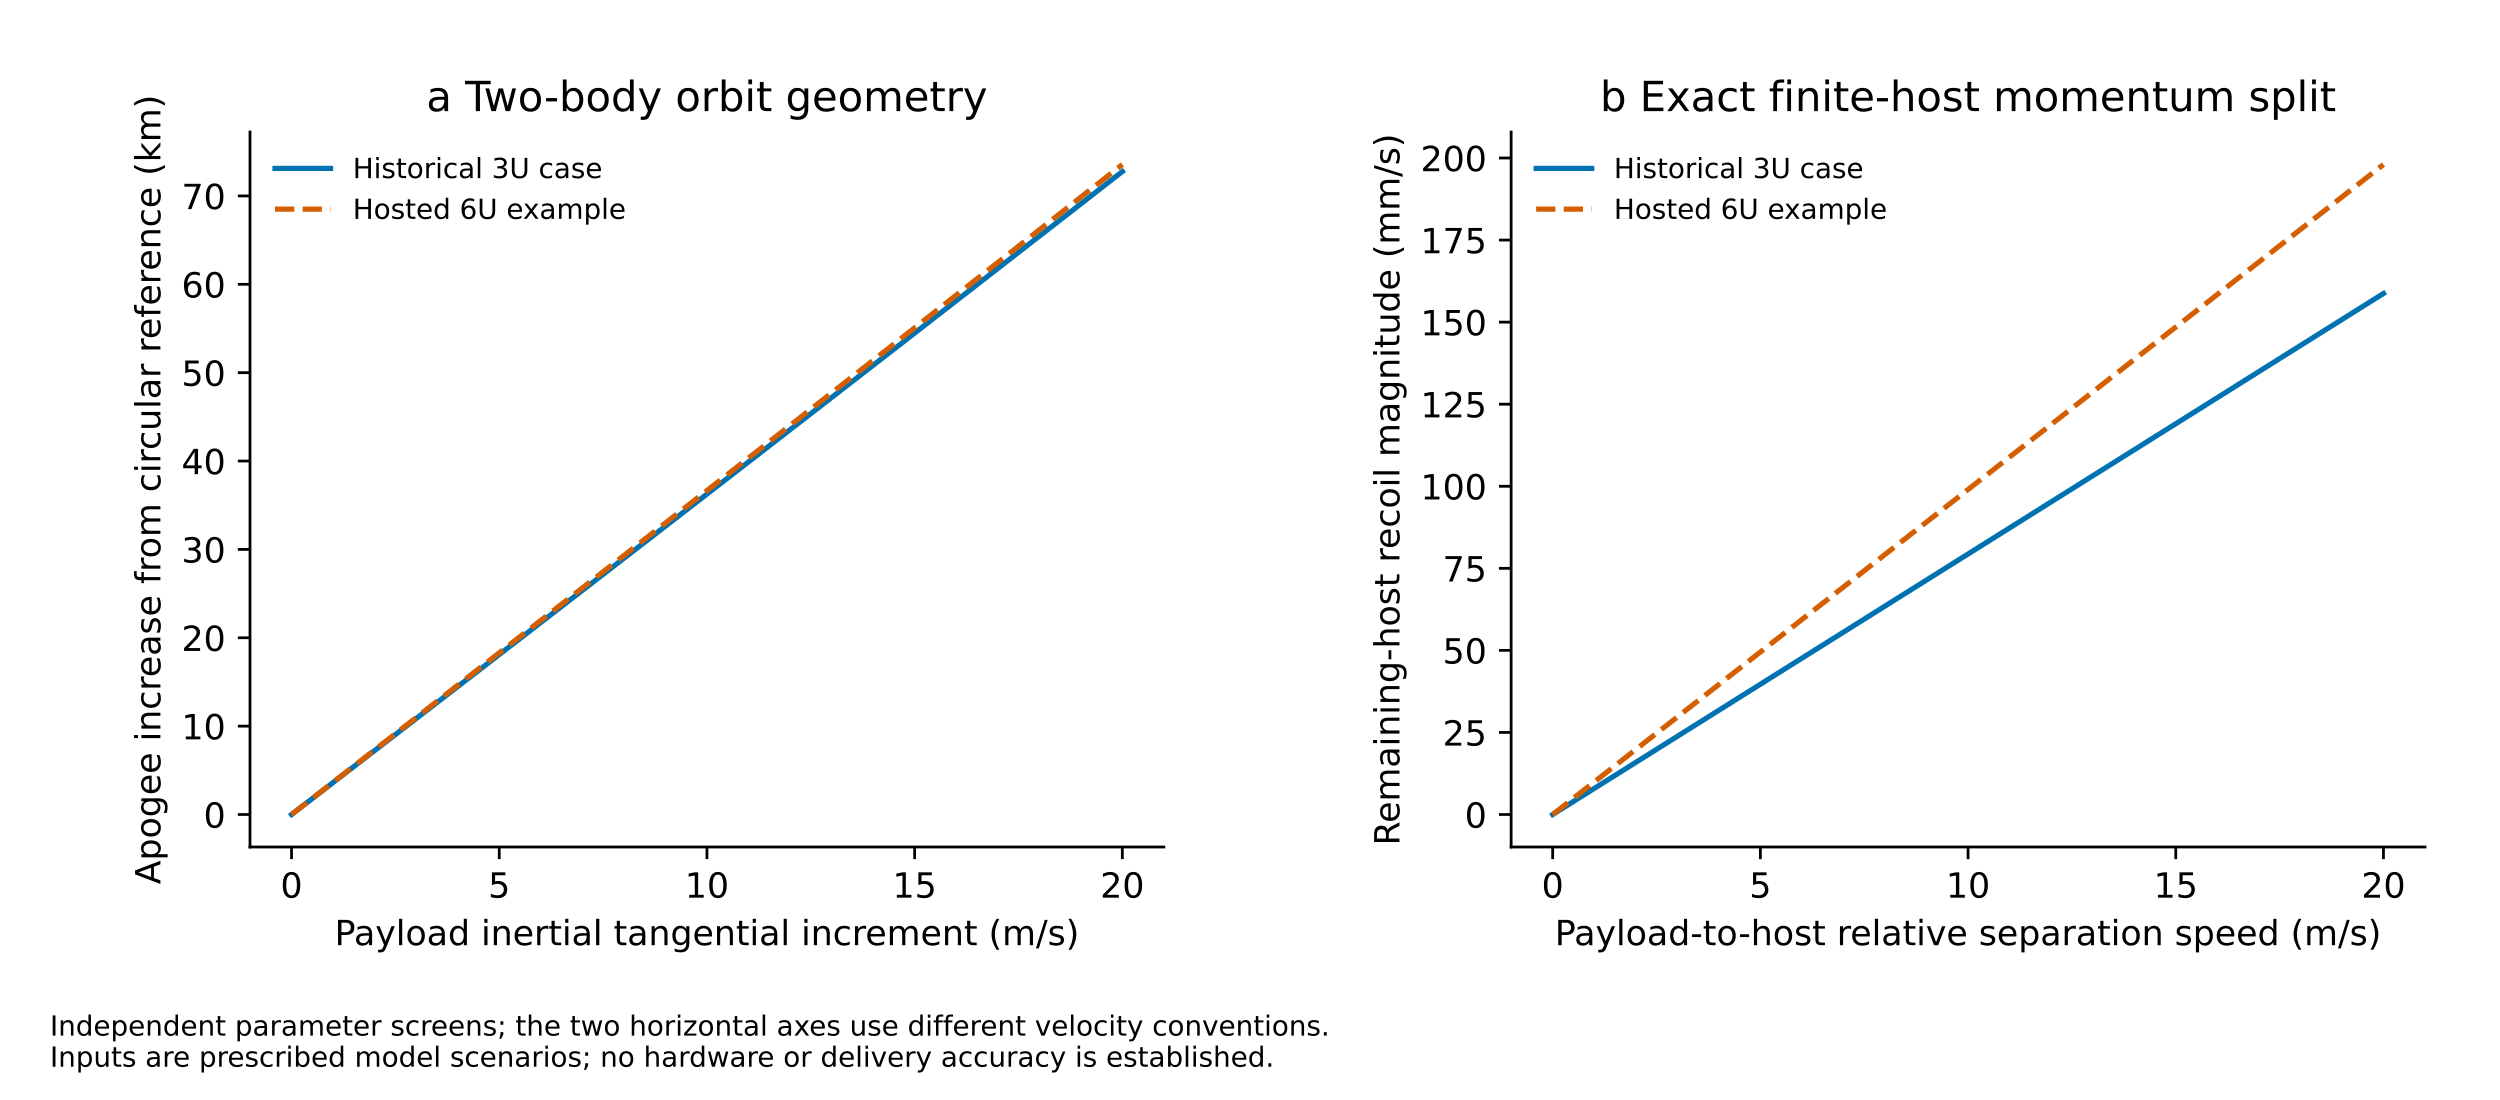
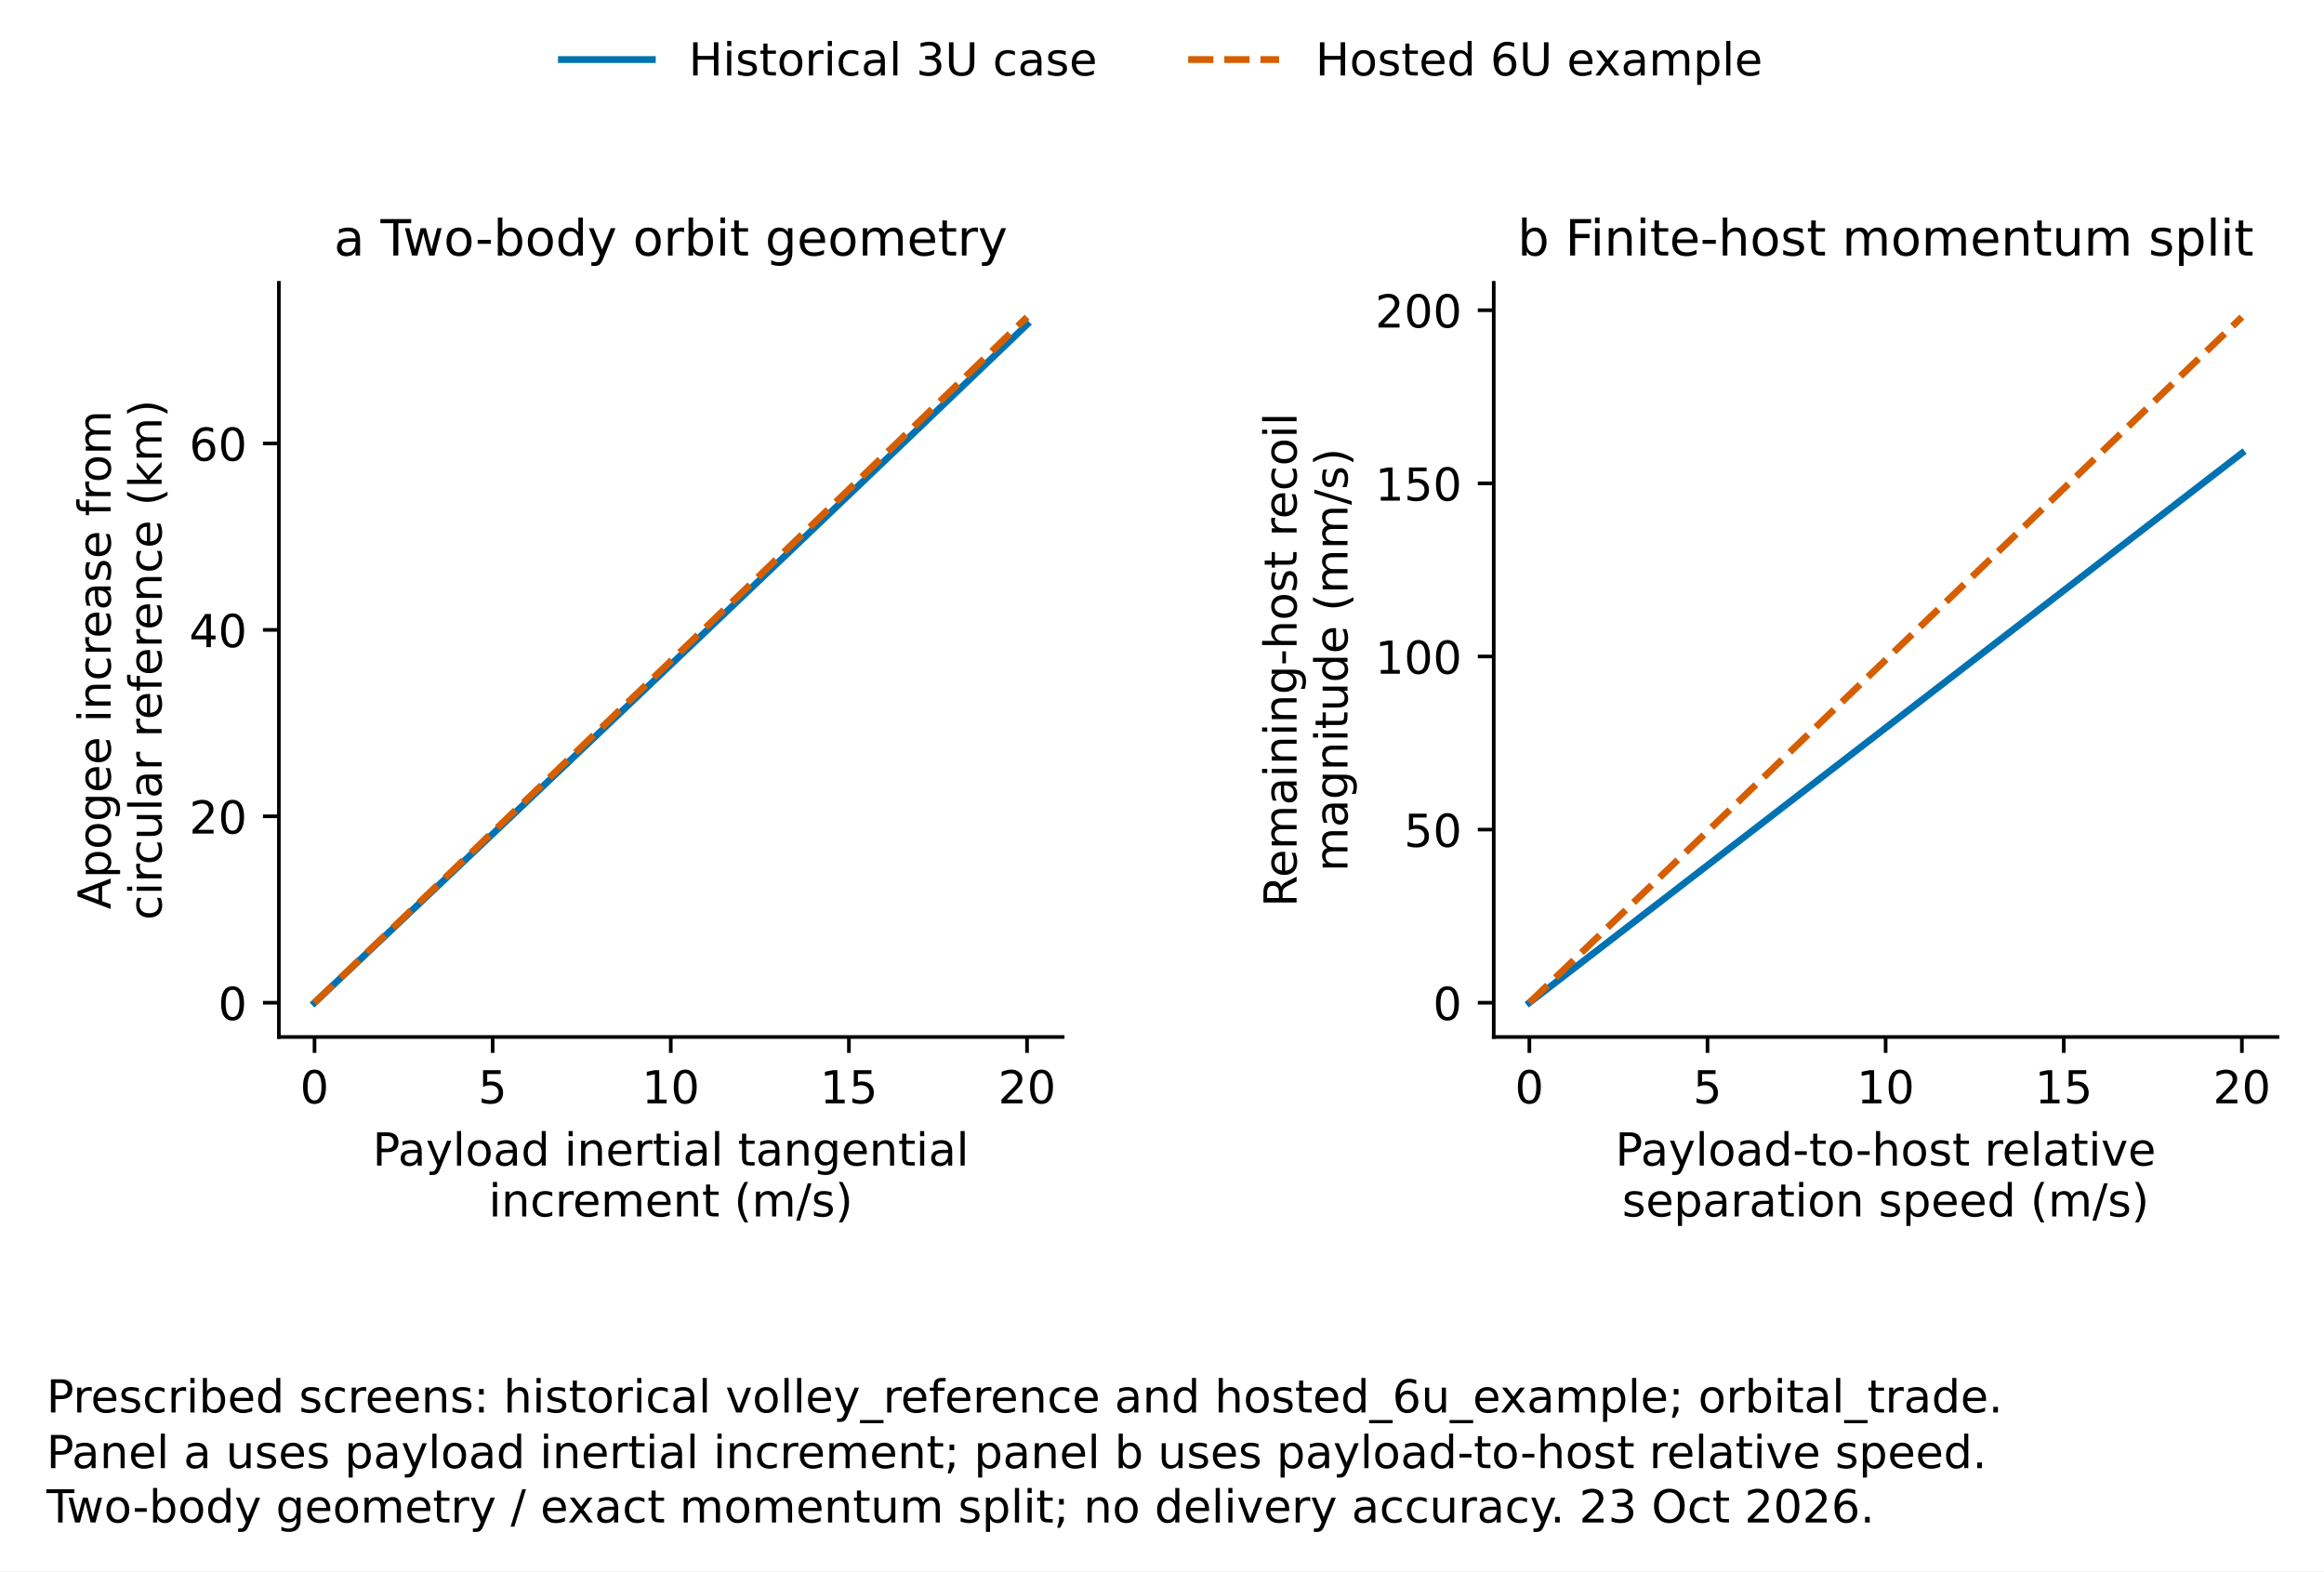
- <svg xmlns="http://www.w3.org/2000/svg" xmlns:xlink="http://www.w3.org/1999/xlink" width="720pt" height="316.8pt" viewBox="0 0 720 316.8" version="1.1">
+ <svg xmlns="http://www.w3.org/2000/svg" xmlns:xlink="http://www.w3.org/1999/xlink" width="511.2pt" height="345.6pt" viewBox="0 0 511.2 345.6" version="1.1">
  <defs>
    <style type="text/css">*{stroke-linejoin: round; stroke-linecap: butt}</style>
  </defs>
  <g id="figure_1">
    <g id="patch_1">
-       <path d="M 0 316.8 L 720 316.8 L 720 0 L 0 0 z " style="fill: #ffffff" />
+       <path d="M 0 345.6 L 511.2 345.6 L 511.2 0 L 0 0 z " style="fill: #ffffff" />
    </g>
    <g id="axes_1">
      <g id="patch_2">
-         <path d="M 72 243.936 L 335.193 243.936 L 335.193 38.016 L 72 38.016 z " style="fill: #ffffff" />
+         <path d="M 61.344 228.096 L 233.749 228.096 L 233.749 62.208 L 61.344 62.208 z " style="fill: #ffffff" />
      </g>
      <g id="matplotlib.axis_1">
        <g id="xtick_1">
          <g id="line2d_1">
            <defs>
              <path id="m3ff86016a6" d="M 0 0 L 0 3.5 " style="stroke: #000000; stroke-width: 0.8" />
            </defs>
            <g>
-               <use xlink:href="#m3ff86016a6" x="83.963" y="243.936" style="stroke: #000000; stroke-width: 0.8" />
+               <use xlink:href="#m3ff86016a6" x="69.181" y="228.096" style="stroke: #000000; stroke-width: 0.8" />
            </g>
          </g>
          <g id="text_1">
-             <text style="font-size: 10px; font-family: 'DejaVu Sans'; text-anchor: middle" x="83.963" y="258.534" transform="rotate(-0 83.96333 258.5344)">0</text>
+             <text style="font-size: 10px; font-family: 'DejaVu Sans'; text-anchor: middle" x="69.181" y="242.694" transform="rotate(-0 69.18058 242.6944)">0</text>
          </g>
        </g>
        <g id="xtick_2">
          <g id="line2d_2">
            <g>
-               <use xlink:href="#m3ff86016a6" x="143.78" y="243.936" style="stroke: #000000; stroke-width: 0.8" />
+               <use xlink:href="#m3ff86016a6" x="108.363" y="228.096" style="stroke: #000000; stroke-width: 0.8" />
            </g>
          </g>
          <g id="text_2">
-             <text style="font-size: 10px; font-family: 'DejaVu Sans'; text-anchor: middle" x="143.78" y="258.534" transform="rotate(-0 143.78 258.5344)">5</text>
+             <text style="font-size: 10px; font-family: 'DejaVu Sans'; text-anchor: middle" x="108.363" y="242.694" transform="rotate(-0 108.3635 242.6944)">5</text>
          </g>
        </g>
        <g id="xtick_3">
          <g id="line2d_3">
            <g>
-               <use xlink:href="#m3ff86016a6" x="203.597" y="243.936" style="stroke: #000000; stroke-width: 0.8" />
+               <use xlink:href="#m3ff86016a6" x="147.546" y="228.096" style="stroke: #000000; stroke-width: 0.8" />
            </g>
          </g>
          <g id="text_3">
-             <text style="font-size: 10px; font-family: 'DejaVu Sans'; text-anchor: middle" x="203.597" y="258.534" transform="rotate(-0 203.5966 258.5344)">10</text>
+             <text style="font-size: 10px; font-family: 'DejaVu Sans'; text-anchor: middle" x="147.546" y="242.694" transform="rotate(-0 147.5464 242.6944)">10</text>
          </g>
        </g>
        <g id="xtick_4">
          <g id="line2d_4">
            <g>
-               <use xlink:href="#m3ff86016a6" x="263.413" y="243.936" style="stroke: #000000; stroke-width: 0.8" />
+               <use xlink:href="#m3ff86016a6" x="186.729" y="228.096" style="stroke: #000000; stroke-width: 0.8" />
            </g>
          </g>
          <g id="text_4">
-             <text style="font-size: 10px; font-family: 'DejaVu Sans'; text-anchor: middle" x="263.413" y="258.534" transform="rotate(-0 263.4133 258.5344)">15</text>
+             <text style="font-size: 10px; font-family: 'DejaVu Sans'; text-anchor: middle" x="186.729" y="242.694" transform="rotate(-0 186.7292 242.6944)">15</text>
          </g>
        </g>
        <g id="xtick_5">
          <g id="line2d_5">
            <g>
-               <use xlink:href="#m3ff86016a6" x="323.23" y="243.936" style="stroke: #000000; stroke-width: 0.8" />
+               <use xlink:href="#m3ff86016a6" x="225.912" y="228.096" style="stroke: #000000; stroke-width: 0.8" />
            </g>
          </g>
          <g id="text_5">
-             <text style="font-size: 10px; font-family: 'DejaVu Sans'; text-anchor: middle" x="323.23" y="258.534" transform="rotate(-0 323.2299 258.5344)">20</text>
+             <text style="font-size: 10px; font-family: 'DejaVu Sans'; text-anchor: middle" x="225.912" y="242.694" transform="rotate(-0 225.9121 242.6944)">20</text>
          </g>
        </g>
        <g id="text_6">
-           <text style="font-size: 10px; font-family: 'DejaVu Sans'; text-anchor: middle" x="203.597" y="272.213" transform="rotate(-0 203.5966 272.2126)">Payload inertial tangential increment (m/s)</text>
+           <text style="font-size: 10px; font-family: 'DejaVu Sans'" transform="translate(81.9612 256.3726)">Payload inertial tangential</text>
+           <text style="font-size: 10px; font-family: 'DejaVu Sans'" transform="translate(107.494 267.5704)">increment (m/s)</text>
        </g>
      </g>
      <g id="matplotlib.axis_2">
        <g id="ytick_1">
          <g id="line2d_6">
            <defs>
              <path id="mac8dbd2779" d="M 0 0 L -3.5 0 " style="stroke: #000000; stroke-width: 0.8" />
            </defs>
            <g>
-               <use xlink:href="#mac8dbd2779" x="72" y="234.576" style="stroke: #000000; stroke-width: 0.8" />
+               <use xlink:href="#mac8dbd2779" x="61.344" y="220.556" style="stroke: #000000; stroke-width: 0.8" />
            </g>
          </g>
          <g id="text_7">
-             <text style="font-size: 10px; font-family: 'DejaVu Sans'; text-anchor: end" x="65" y="238.375" transform="rotate(-0 65 238.3752)">0</text>
+             <text style="font-size: 10px; font-family: 'DejaVu Sans'; text-anchor: end" x="54.344" y="224.355" transform="rotate(-0 54.344 224.3549)">0</text>
          </g>
        </g>
        <g id="ytick_2">
          <g id="line2d_7">
            <g>
-               <use xlink:href="#mac8dbd2779" x="72" y="209.126" style="stroke: #000000; stroke-width: 0.8" />
+               <use xlink:href="#mac8dbd2779" x="61.344" y="179.551" style="stroke: #000000; stroke-width: 0.8" />
            </g>
          </g>
          <g id="text_8">
-             <text style="font-size: 10px; font-family: 'DejaVu Sans'; text-anchor: end" x="65" y="212.925" transform="rotate(-0 65 212.9252)">10</text>
+             <text style="font-size: 10px; font-family: 'DejaVu Sans'; text-anchor: end" x="54.344" y="183.35" transform="rotate(-0 54.344 183.35)">20</text>
          </g>
        </g>
        <g id="ytick_3">
          <g id="line2d_8">
            <g>
-               <use xlink:href="#mac8dbd2779" x="72" y="183.676" style="stroke: #000000; stroke-width: 0.8" />
+               <use xlink:href="#mac8dbd2779" x="61.344" y="138.546" style="stroke: #000000; stroke-width: 0.8" />
            </g>
          </g>
          <g id="text_9">
-             <text style="font-size: 10px; font-family: 'DejaVu Sans'; text-anchor: end" x="65" y="187.475" transform="rotate(-0 65 187.4751)">20</text>
+             <text style="font-size: 10px; font-family: 'DejaVu Sans'; text-anchor: end" x="54.344" y="142.345" transform="rotate(-0 54.344 142.3452)">40</text>
          </g>
        </g>
        <g id="ytick_4">
          <g id="line2d_9">
            <g>
-               <use xlink:href="#mac8dbd2779" x="72" y="158.226" style="stroke: #000000; stroke-width: 0.8" />
+               <use xlink:href="#mac8dbd2779" x="61.344" y="97.541" style="stroke: #000000; stroke-width: 0.8" />
            </g>
          </g>
          <g id="text_10">
-             <text style="font-size: 10px; font-family: 'DejaVu Sans'; text-anchor: end" x="65" y="162.025" transform="rotate(-0 65 162.0251)">30</text>
-           </g>
-         </g>
-         <g id="ytick_5">
-           <g id="line2d_10">
-             <g>
-               <use xlink:href="#mac8dbd2779" x="72" y="132.776" style="stroke: #000000; stroke-width: 0.8" />
-             </g>
-           </g>
-           <g id="text_11">
-             <text style="font-size: 10px; font-family: 'DejaVu Sans'; text-anchor: end" x="65" y="136.575" transform="rotate(-0 65 136.575)">40</text>
-           </g>
-         </g>
-         <g id="ytick_6">
-           <g id="line2d_11">
-             <g>
-               <use xlink:href="#mac8dbd2779" x="72" y="107.326" style="stroke: #000000; stroke-width: 0.8" />
-             </g>
-           </g>
-           <g id="text_12">
-             <text style="font-size: 10px; font-family: 'DejaVu Sans'; text-anchor: end" x="65" y="111.125" transform="rotate(-0 65 111.125)">50</text>
-           </g>
-         </g>
-         <g id="ytick_7">
-           <g id="line2d_12">
-             <g>
-               <use xlink:href="#mac8dbd2779" x="72" y="81.876" style="stroke: #000000; stroke-width: 0.8" />
-             </g>
-           </g>
-           <g id="text_13">
-             <text style="font-size: 10px; font-family: 'DejaVu Sans'; text-anchor: end" x="65" y="85.675" transform="rotate(-0 65 85.67497)">60</text>
-           </g>
-         </g>
-         <g id="ytick_8">
-           <g id="line2d_13">
-             <g>
-               <use xlink:href="#mac8dbd2779" x="72" y="56.426" style="stroke: #000000; stroke-width: 0.8" />
-             </g>
-           </g>
-           <g id="text_14">
-             <text style="font-size: 10px; font-family: 'DejaVu Sans'; text-anchor: end" x="65" y="60.225" transform="rotate(-0 65 60.22492)">70</text>
-           </g>
-         </g>
-         <g id="text_15">
-           <text style="font-size: 10px; font-family: 'DejaVu Sans'; text-anchor: middle" x="46.195" y="140.976" transform="rotate(-90 46.19531 140.976)">Apogee increase from circular reference (km)</text>
-         </g>
-       </g>
-       <g id="line2d_14">
-         <path d="M 83.963 234.576 L 86.954 232.276 L 89.945 229.976 L 92.936 227.676 L 95.927 225.375 L 98.917 223.074 L 101.908 220.772 L 104.899 218.471 L 107.89 216.168 L 110.881 213.866 L 113.872 211.563 L 116.862 209.259 L 119.853 206.955 L 122.844 204.651 L 125.835 202.347 L 128.826 200.042 L 131.817 197.736 L 134.807 195.431 L 137.798 193.124 L 140.789 190.818 L 143.78 188.511 L 146.771 186.204 L 149.762 183.896 L 152.752 181.588 L 155.743 179.28 L 158.734 176.971 L 161.725 174.662 L 164.716 172.353 L 167.707 170.043 L 170.697 167.733 L 173.688 165.422 L 176.679 163.111 L 179.67 160.799 L 182.661 158.488 L 185.652 156.176 L 188.642 153.863 L 191.633 151.55 L 194.624 149.237 L 197.615 146.923 L 200.606 144.609 L 203.597 142.295 L 206.587 139.98 L 209.578 137.665 L 212.569 135.349 L 215.56 133.033 L 218.551 130.717 L 221.542 128.4 L 224.532 126.083 L 227.523 123.765 L 230.514 121.447 L 233.505 119.129 L 236.496 116.811 L 239.487 114.492 L 242.477 112.172 L 245.468 109.852 L 248.459 107.532 L 251.45 105.212 L 254.441 102.891 L 257.432 100.569 L 260.422 98.248 L 263.413 95.926 L 266.404 93.603 L 269.395 91.28 L 272.386 88.957 L 275.377 86.633 L 278.367 84.309 L 281.358 81.985 L 284.349 79.66 L 287.34 77.335 L 290.331 75.01 L 293.322 72.684 L 296.312 70.357 L 299.303 68.031 L 302.294 65.704 L 305.285 63.376 L 308.276 61.048 L 311.267 58.72 L 314.257 56.391 L 317.248 54.062 L 320.239 51.733 L 323.23 49.403 " clip-path="url(#pfc09ed5c54)" style="fill: none; stroke: #0072b2; stroke-width: 1.5; stroke-linecap: square" />
-       </g>
-       <g id="line2d_15">
-         <path d="M 83.963 234.576 L 86.954 232.251 L 89.945 229.926 L 92.936 227.601 L 95.927 225.275 L 98.917 222.948 L 101.908 220.622 L 104.899 218.295 L 107.89 215.967 L 110.881 213.639 L 113.872 211.311 L 116.862 208.982 L 119.853 206.653 L 122.844 204.324 L 125.835 201.994 L 128.826 199.664 L 131.817 197.334 L 134.807 195.003 L 137.798 192.671 L 140.789 190.34 L 143.78 188.008 L 146.771 185.675 L 149.762 183.342 L 152.752 181.009 L 155.743 178.676 L 158.734 176.342 L 161.725 174.007 L 164.716 171.672 L 167.707 169.337 L 170.697 167.002 L 173.688 164.666 L 176.679 162.33 L 179.67 159.993 L 182.661 157.656 L 185.652 155.318 L 188.642 152.98 L 191.633 150.642 L 194.624 148.304 L 197.615 145.965 L 200.606 143.625 L 203.597 141.285 L 206.587 138.945 L 209.578 136.605 L 212.569 134.264 L 215.56 131.922 L 218.551 129.581 L 221.542 127.239 L 224.532 124.896 L 227.523 122.553 L 230.514 120.21 L 233.505 117.866 L 236.496 115.522 L 239.487 113.178 L 242.477 110.833 L 245.468 108.488 L 248.459 106.142 L 251.45 103.796 L 254.441 101.45 L 257.432 99.103 L 260.422 96.756 L 263.413 94.408 L 266.404 92.06 L 269.395 89.712 L 272.386 87.363 L 275.377 85.014 L 278.367 82.665 L 281.358 80.315 L 284.349 77.965 L 287.34 75.614 L 290.331 73.263 L 293.322 70.912 L 296.312 68.56 L 299.303 66.208 L 302.294 63.855 L 305.285 61.502 L 308.276 59.149 L 311.267 56.795 L 314.257 54.441 L 317.248 52.086 L 320.239 49.731 L 323.23 47.376 " clip-path="url(#pfc09ed5c54)" style="fill: none; stroke-dasharray: 5.55,2.4; stroke-dashoffset: 0; stroke: #d55e00; stroke-width: 1.5" />
+             <text style="font-size: 10px; font-family: 'DejaVu Sans'; text-anchor: end" x="54.344" y="101.34" transform="rotate(-0 54.344 101.3404)">60</text>
+           </g>
+         </g>
+         <g id="text_11">
+           <text style="font-size: 10px; font-family: 'DejaVu Sans'" transform="translate(24.3415 200.0161) rotate(-90)">Apogee increase from</text>
+           <text style="font-size: 10px; font-family: 'DejaVu Sans'" transform="translate(35.53931 202.3754) rotate(-90)">circular reference (km)</text>
+         </g>
+       </g>
+       <g id="line2d_10">
+         <path d="M 69.181 220.556 L 71.14 218.703 L 73.099 216.85 L 75.058 214.997 L 77.017 213.143 L 78.976 211.29 L 80.935 209.436 L 82.895 207.581 L 84.854 205.726 L 86.813 203.871 L 88.772 202.016 L 90.731 200.16 L 92.69 198.305 L 94.649 196.448 L 96.609 194.592 L 98.568 192.735 L 100.527 190.878 L 102.486 189.02 L 104.445 187.163 L 106.404 185.304 L 108.363 183.446 L 110.323 181.587 L 112.282 179.728 L 114.241 177.869 L 116.2 176.009 L 118.159 174.15 L 120.118 172.289 L 122.077 170.429 L 124.037 168.568 L 125.996 166.707 L 127.955 164.845 L 129.914 162.984 L 131.873 161.122 L 133.832 159.259 L 135.791 157.397 L 137.751 155.534 L 139.71 153.67 L 141.669 151.807 L 143.628 149.943 L 145.587 148.079 L 147.546 146.214 L 149.505 144.349 L 151.465 142.484 L 153.424 140.619 L 155.383 138.753 L 157.342 136.887 L 159.301 135.021 L 161.26 133.154 L 163.22 131.287 L 165.179 129.42 L 167.138 127.552 L 169.097 125.684 L 171.056 123.816 L 173.015 121.948 L 174.974 120.079 L 176.934 118.21 L 178.893 116.34 L 180.852 114.471 L 182.811 112.601 L 184.77 110.73 L 186.729 108.86 L 188.688 106.989 L 190.648 105.117 L 192.607 103.246 L 194.566 101.374 L 196.525 99.502 L 198.484 97.629 L 200.443 95.756 L 202.402 93.883 L 204.362 92.01 L 206.321 90.136 L 208.28 88.262 L 210.239 86.388 L 212.198 84.513 L 214.157 82.638 L 216.116 80.763 L 218.076 78.887 L 220.035 77.011 L 221.994 75.135 L 223.953 73.258 L 225.912 71.382 " clip-path="url(#p0e93357c96)" style="fill: none; stroke: #0072b2; stroke-width: 1.5; stroke-linecap: square" />
+       </g>
+       <g id="line2d_11">
+         <path d="M 69.181 220.556 L 71.14 218.683 L 73.099 216.81 L 75.058 214.936 L 77.017 213.062 L 78.976 211.188 L 80.935 209.314 L 82.895 207.439 L 84.854 205.564 L 86.813 203.689 L 88.772 201.814 L 90.731 199.938 L 92.69 198.061 L 94.649 196.185 L 96.609 194.308 L 98.568 192.431 L 100.527 190.553 L 102.486 188.676 L 104.445 186.798 L 106.404 184.919 L 108.363 183.04 L 110.323 181.161 L 112.282 179.282 L 114.241 177.402 L 116.2 175.523 L 118.159 173.642 L 120.118 171.762 L 122.077 169.881 L 124.037 168 L 125.996 166.118 L 127.955 164.236 L 129.914 162.354 L 131.873 160.472 L 133.832 158.589 L 135.791 156.706 L 137.751 154.823 L 139.71 152.939 L 141.669 151.055 L 143.628 149.171 L 145.587 147.286 L 147.546 145.401 L 149.505 143.516 L 151.465 141.63 L 153.424 139.745 L 155.383 137.858 L 157.342 135.972 L 159.301 134.085 L 161.26 132.198 L 163.22 130.311 L 165.179 128.423 L 167.138 126.535 L 169.097 124.647 L 171.056 122.758 L 173.015 120.869 L 174.974 118.98 L 176.934 117.09 L 178.893 115.2 L 180.852 113.31 L 182.811 111.419 L 184.77 109.529 L 186.729 107.637 L 188.688 105.746 L 190.648 103.854 L 192.607 101.962 L 194.566 100.07 L 196.525 98.177 L 198.484 96.284 L 200.443 94.391 L 202.402 92.497 L 204.362 90.603 L 206.321 88.709 L 208.28 86.814 L 210.239 84.919 L 212.198 83.024 L 214.157 81.128 L 216.116 79.232 L 218.076 77.336 L 220.035 75.44 L 221.994 73.543 L 223.953 71.646 L 225.912 69.748 " clip-path="url(#p0e93357c96)" style="fill: none; stroke-dasharray: 5.55,2.4; stroke-dashoffset: 0; stroke: #d55e00; stroke-width: 1.5" />
      </g>
      <g id="patch_3">
-         <path d="M 72 243.936 L 72 38.016 " style="fill: none; stroke: #000000; stroke-width: 0.8; stroke-linejoin: miter; stroke-linecap: square" />
+         <path d="M 61.344 228.096 L 61.344 62.208 " style="fill: none; stroke: #000000; stroke-width: 0.8; stroke-linejoin: miter; stroke-linecap: square" />
      </g>
      <g id="patch_4">
-         <path d="M 72 243.936 L 335.193 243.936 " style="fill: none; stroke: #000000; stroke-width: 0.8; stroke-linejoin: miter; stroke-linecap: square" />
-       </g>
-       <g id="text_16">
-         <text style="font-size: 12px; font-family: 'DejaVu Sans'; text-anchor: middle" x="203.597" y="32.016" transform="rotate(-0 203.5966 32.016)">a  Two-body orbit geometry</text>
-       </g>
-       <g id="legend_1">
-         <g id="line2d_16">
-           <path d="M 79.2 48.495 L 87.2 48.495 L 95.2 48.495 " style="fill: none; stroke: #0072b2; stroke-width: 1.5; stroke-linecap: square" />
-         </g>
-         <g id="text_17">
-           <text style="font-size: 8px; font-family: 'DejaVu Sans'; text-anchor: start" x="101.6" y="51.295" transform="rotate(-0 101.6 51.29475)">Historical 3U case</text>
-         </g>
-         <g id="line2d_17">
-           <path d="M 79.2 60.237 L 87.2 60.237 L 95.2 60.237 " style="fill: none; stroke-dasharray: 5.55,2.4; stroke-dashoffset: 0; stroke: #d55e00; stroke-width: 1.5" />
-         </g>
-         <g id="text_18">
-           <text style="font-size: 8px; font-family: 'DejaVu Sans'; text-anchor: start" x="101.6" y="63.037" transform="rotate(-0 101.6 63.03725)">Hosted 6U example</text>
-         </g>
+         <path d="M 61.344 228.096 L 233.749 228.096 " style="fill: none; stroke: #000000; stroke-width: 0.8; stroke-linejoin: miter; stroke-linecap: square" />
+       </g>
+       <g id="text_12">
+         <text style="font-size: 11px; font-family: 'DejaVu Sans'; text-anchor: middle" x="147.546" y="56.208" transform="rotate(-0 147.5464 56.208)">a  Two-body orbit geometry</text>
      </g>
    </g>
    <g id="axes_2">
      <g id="patch_5">
-         <path d="M 435.207 243.936 L 698.4 243.936 L 698.4 38.016 L 435.207 38.016 z " style="fill: #ffffff" />
+         <path d="M 328.571 228.096 L 500.976 228.096 L 500.976 62.208 L 328.571 62.208 z " style="fill: #ffffff" />
      </g>
      <g id="matplotlib.axis_3">
        <g id="xtick_6">
+           <g id="line2d_12">
+             <g>
+               <use xlink:href="#m3ff86016a6" x="336.408" y="228.096" style="stroke: #000000; stroke-width: 0.8" />
+             </g>
+           </g>
+           <g id="text_13">
+             <text style="font-size: 10px; font-family: 'DejaVu Sans'; text-anchor: middle" x="336.408" y="242.694" transform="rotate(-0 336.4079 242.6944)">0</text>
+           </g>
+         </g>
+         <g id="xtick_7">
+           <g id="line2d_13">
+             <g>
+               <use xlink:href="#m3ff86016a6" x="375.591" y="228.096" style="stroke: #000000; stroke-width: 0.8" />
+             </g>
+           </g>
+           <g id="text_14">
+             <text style="font-size: 10px; font-family: 'DejaVu Sans'; text-anchor: middle" x="375.591" y="242.694" transform="rotate(-0 375.5908 242.6944)">5</text>
+           </g>
+         </g>
+         <g id="xtick_8">
+           <g id="line2d_14">
+             <g>
+               <use xlink:href="#m3ff86016a6" x="414.774" y="228.096" style="stroke: #000000; stroke-width: 0.8" />
+             </g>
+           </g>
+           <g id="text_15">
+             <text style="font-size: 10px; font-family: 'DejaVu Sans'; text-anchor: middle" x="414.774" y="242.694" transform="rotate(-0 414.7736 242.6944)">10</text>
+           </g>
+         </g>
+         <g id="xtick_9">
+           <g id="line2d_15">
+             <g>
+               <use xlink:href="#m3ff86016a6" x="453.957" y="228.096" style="stroke: #000000; stroke-width: 0.8" />
+             </g>
+           </g>
+           <g id="text_16">
+             <text style="font-size: 10px; font-family: 'DejaVu Sans'; text-anchor: middle" x="453.957" y="242.694" transform="rotate(-0 453.9565 242.6944)">15</text>
+           </g>
+         </g>
+         <g id="xtick_10">
+           <g id="line2d_16">
+             <g>
+               <use xlink:href="#m3ff86016a6" x="493.139" y="228.096" style="stroke: #000000; stroke-width: 0.8" />
+             </g>
+           </g>
+           <g id="text_17">
+             <text style="font-size: 10px; font-family: 'DejaVu Sans'; text-anchor: middle" x="493.139" y="242.694" transform="rotate(-0 493.1394 242.6944)">20</text>
+           </g>
+         </g>
+         <g id="text_18">
+           <text style="font-size: 10px; font-family: 'DejaVu Sans'" transform="translate(355.3127 256.3726)">Payload-to-host relative</text>
+           <text style="font-size: 10px; font-family: 'DejaVu Sans'" transform="translate(356.8119 267.5704)">separation speed (m/s)</text>
+         </g>
+       </g>
+       <g id="matplotlib.axis_4">
+         <g id="ytick_5">
+           <g id="line2d_17">
+             <g>
+               <use xlink:href="#mac8dbd2779" x="328.571" y="220.556" style="stroke: #000000; stroke-width: 0.8" />
+             </g>
+           </g>
+           <g id="text_19">
+             <text style="font-size: 10px; font-family: 'DejaVu Sans'; text-anchor: end" x="321.571" y="224.355" transform="rotate(-0 321.5713 224.3549)">0</text>
+           </g>
+         </g>
+         <g id="ytick_6">
          <g id="line2d_18">
            <g>
-               <use xlink:href="#m3ff86016a6" x="447.17" y="243.936" style="stroke: #000000; stroke-width: 0.8" />
-             </g>
-           </g>
-           <g id="text_19">
-             <text style="font-size: 10px; font-family: 'DejaVu Sans'; text-anchor: middle" x="447.17" y="258.534" transform="rotate(-0 447.1701 258.5344)">0</text>
-           </g>
-         </g>
-         <g id="xtick_7">
+               <use xlink:href="#mac8dbd2779" x="328.571" y="182.477" style="stroke: #000000; stroke-width: 0.8" />
+             </g>
+           </g>
+           <g id="text_20">
+             <text style="font-size: 10px; font-family: 'DejaVu Sans'; text-anchor: end" x="321.571" y="186.276" transform="rotate(-0 321.5713 186.276)">50</text>
+           </g>
+         </g>
+         <g id="ytick_7">
          <g id="line2d_19">
            <g>
-               <use xlink:href="#m3ff86016a6" x="506.987" y="243.936" style="stroke: #000000; stroke-width: 0.8" />
-             </g>
-           </g>
-           <g id="text_20">
-             <text style="font-size: 10px; font-family: 'DejaVu Sans'; text-anchor: middle" x="506.987" y="258.534" transform="rotate(-0 506.9867 258.5344)">5</text>
-           </g>
-         </g>
-         <g id="xtick_8">
+               <use xlink:href="#mac8dbd2779" x="328.571" y="144.398" style="stroke: #000000; stroke-width: 0.8" />
+             </g>
+           </g>
+           <g id="text_21">
+             <text style="font-size: 10px; font-family: 'DejaVu Sans'; text-anchor: end" x="321.571" y="148.197" transform="rotate(-0 321.5713 148.1972)">100</text>
+           </g>
+         </g>
+         <g id="ytick_8">
          <g id="line2d_20">
            <g>
-               <use xlink:href="#m3ff86016a6" x="566.803" y="243.936" style="stroke: #000000; stroke-width: 0.8" />
-             </g>
-           </g>
-           <g id="text_21">
-             <text style="font-size: 10px; font-family: 'DejaVu Sans'; text-anchor: middle" x="566.803" y="258.534" transform="rotate(-0 566.8034 258.5344)">10</text>
-           </g>
-         </g>
-         <g id="xtick_9">
+               <use xlink:href="#mac8dbd2779" x="328.571" y="106.319" style="stroke: #000000; stroke-width: 0.8" />
+             </g>
+           </g>
+           <g id="text_22">
+             <text style="font-size: 10px; font-family: 'DejaVu Sans'; text-anchor: end" x="321.571" y="110.118" transform="rotate(-0 321.5713 110.1183)">150</text>
+           </g>
+         </g>
+         <g id="ytick_9">
          <g id="line2d_21">
            <g>
-               <use xlink:href="#m3ff86016a6" x="626.62" y="243.936" style="stroke: #000000; stroke-width: 0.8" />
-             </g>
-           </g>
-           <g id="text_22">
-             <text style="font-size: 10px; font-family: 'DejaVu Sans'; text-anchor: middle" x="626.62" y="258.534" transform="rotate(-0 626.62 258.5344)">15</text>
-           </g>
-         </g>
-         <g id="xtick_10">
-           <g id="line2d_22">
-             <g>
-               <use xlink:href="#m3ff86016a6" x="686.437" y="243.936" style="stroke: #000000; stroke-width: 0.8" />
+               <use xlink:href="#mac8dbd2779" x="328.571" y="68.24" style="stroke: #000000; stroke-width: 0.8" />
            </g>
          </g>
          <g id="text_23">
-             <text style="font-size: 10px; font-family: 'DejaVu Sans'; text-anchor: middle" x="686.437" y="258.534" transform="rotate(-0 686.4367 258.5344)">20</text>
+             <text style="font-size: 10px; font-family: 'DejaVu Sans'; text-anchor: end" x="321.571" y="72.04" transform="rotate(-0 321.5713 72.03951)">200</text>
          </g>
        </g>
        <g id="text_24">
-           <text style="font-size: 10px; font-family: 'DejaVu Sans'; text-anchor: middle" x="566.803" y="272.213" transform="rotate(-0 566.8034 272.2126)">Payload-to-host relative separation speed (m/s)</text>
-         </g>
-       </g>
-       <g id="matplotlib.axis_4">
-         <g id="ytick_9">
-           <g id="line2d_23">
-             <g>
-               <use xlink:href="#mac8dbd2779" x="435.207" y="234.576" style="stroke: #000000; stroke-width: 0.8" />
-             </g>
-           </g>
-           <g id="text_25">
-             <text style="font-size: 10px; font-family: 'DejaVu Sans'; text-anchor: end" x="428.207" y="238.375" transform="rotate(-0 428.2067 238.3752)">0</text>
-           </g>
-         </g>
-         <g id="ytick_10">
-           <g id="line2d_24">
-             <g>
-               <use xlink:href="#mac8dbd2779" x="435.207" y="210.942" style="stroke: #000000; stroke-width: 0.8" />
-             </g>
-           </g>
-           <g id="text_26">
-             <text style="font-size: 10px; font-family: 'DejaVu Sans'; text-anchor: end" x="428.207" y="214.741" transform="rotate(-0 428.2067 214.7412)">25</text>
-           </g>
-         </g>
-         <g id="ytick_11">
-           <g id="line2d_25">
-             <g>
-               <use xlink:href="#mac8dbd2779" x="435.207" y="187.308" style="stroke: #000000; stroke-width: 0.8" />
-             </g>
-           </g>
-           <g id="text_27">
-             <text style="font-size: 10px; font-family: 'DejaVu Sans'; text-anchor: end" x="428.207" y="191.107" transform="rotate(-0 428.2067 191.1072)">50</text>
-           </g>
-         </g>
-         <g id="ytick_12">
-           <g id="line2d_26">
-             <g>
-               <use xlink:href="#mac8dbd2779" x="435.207" y="163.674" style="stroke: #000000; stroke-width: 0.8" />
-             </g>
-           </g>
-           <g id="text_28">
-             <text style="font-size: 10px; font-family: 'DejaVu Sans'; text-anchor: end" x="428.207" y="167.473" transform="rotate(-0 428.2067 167.4732)">75</text>
-           </g>
-         </g>
-         <g id="ytick_13">
-           <g id="line2d_27">
-             <g>
-               <use xlink:href="#mac8dbd2779" x="435.207" y="140.04" style="stroke: #000000; stroke-width: 0.8" />
-             </g>
-           </g>
-           <g id="text_29">
-             <text style="font-size: 10px; font-family: 'DejaVu Sans'; text-anchor: end" x="428.207" y="143.839" transform="rotate(-0 428.2067 143.8392)">100</text>
-           </g>
-         </g>
-         <g id="ytick_14">
-           <g id="line2d_28">
-             <g>
-               <use xlink:href="#mac8dbd2779" x="435.207" y="116.406" style="stroke: #000000; stroke-width: 0.8" />
-             </g>
-           </g>
-           <g id="text_30">
-             <text style="font-size: 10px; font-family: 'DejaVu Sans'; text-anchor: end" x="428.207" y="120.205" transform="rotate(-0 428.2067 120.2052)">125</text>
-           </g>
-         </g>
-         <g id="ytick_15">
-           <g id="line2d_29">
-             <g>
-               <use xlink:href="#mac8dbd2779" x="435.207" y="92.772" style="stroke: #000000; stroke-width: 0.8" />
-             </g>
-           </g>
-           <g id="text_31">
-             <text style="font-size: 10px; font-family: 'DejaVu Sans'; text-anchor: end" x="428.207" y="96.571" transform="rotate(-0 428.2067 96.57122)">150</text>
-           </g>
-         </g>
-         <g id="ytick_16">
-           <g id="line2d_30">
-             <g>
-               <use xlink:href="#mac8dbd2779" x="435.207" y="69.138" style="stroke: #000000; stroke-width: 0.8" />
-             </g>
-           </g>
-           <g id="text_32">
-             <text style="font-size: 10px; font-family: 'DejaVu Sans'; text-anchor: end" x="428.207" y="72.937" transform="rotate(-0 428.2067 72.93722)">175</text>
-           </g>
-         </g>
-         <g id="ytick_17">
-           <g id="line2d_31">
-             <g>
-               <use xlink:href="#mac8dbd2779" x="435.207" y="45.504" style="stroke: #000000; stroke-width: 0.8" />
-             </g>
-           </g>
-           <g id="text_33">
-             <text style="font-size: 10px; font-family: 'DejaVu Sans'; text-anchor: end" x="428.207" y="49.303" transform="rotate(-0 428.2067 49.30322)">200</text>
-           </g>
-         </g>
-         <g id="text_34">
-           <text style="font-size: 10px; font-family: 'DejaVu Sans'; text-anchor: middle" x="403.04" y="140.976" transform="rotate(-90 403.0395 140.976)">Remaining-host recoil magnitude (mm/s)</text>
-         </g>
-       </g>
-       <g id="line2d_32">
-         <path d="M 447.17 234.576 L 450.161 232.7 L 453.152 230.825 L 456.143 228.949 L 459.133 227.073 L 462.124 225.197 L 465.115 223.322 L 468.106 221.446 L 471.097 219.57 L 474.088 217.695 L 477.078 215.819 L 480.069 213.943 L 483.06 212.067 L 486.051 210.192 L 489.042 208.316 L 492.033 206.44 L 495.023 204.565 L 498.014 202.689 L 501.005 200.813 L 503.996 198.937 L 506.987 197.062 L 509.978 195.186 L 512.968 193.31 L 515.959 191.435 L 518.95 189.559 L 521.941 187.683 L 524.932 185.807 L 527.923 183.932 L 530.913 182.056 L 533.904 180.18 L 536.895 178.305 L 539.886 176.429 L 542.877 174.553 L 545.868 172.677 L 548.858 170.802 L 551.849 168.926 L 554.84 167.05 L 557.831 165.175 L 560.822 163.299 L 563.813 161.423 L 566.803 159.547 L 569.794 157.672 L 572.785 155.796 L 575.776 153.92 L 578.767 152.045 L 581.758 150.169 L 584.748 148.293 L 587.739 146.417 L 590.73 144.542 L 593.721 142.666 L 596.712 140.79 L 599.703 138.915 L 602.693 137.039 L 605.684 135.163 L 608.675 133.287 L 611.666 131.412 L 614.657 129.536 L 617.648 127.66 L 620.638 125.785 L 623.629 123.909 L 626.62 122.033 L 629.611 120.157 L 632.602 118.282 L 635.593 116.406 L 638.583 114.53 L 641.574 112.655 L 644.565 110.779 L 647.556 108.903 L 650.547 107.027 L 653.538 105.152 L 656.528 103.276 L 659.519 101.4 L 662.51 99.525 L 665.501 97.649 L 668.492 95.773 L 671.483 93.897 L 674.473 92.022 L 677.464 90.146 L 680.455 88.27 L 683.446 86.395 L 686.437 84.519 " clip-path="url(#pce3c950f1a)" style="fill: none; stroke: #0072b2; stroke-width: 1.5; stroke-linecap: square" />
-       </g>
-       <g id="line2d_33">
-         <path d="M 447.17 234.576 L 450.161 232.236 L 453.152 229.896 L 456.143 227.556 L 459.133 225.216 L 462.124 222.876 L 465.115 220.536 L 468.106 218.196 L 471.097 215.856 L 474.088 213.516 L 477.078 211.176 L 480.069 208.836 L 483.06 206.496 L 486.051 204.156 L 489.042 201.816 L 492.033 199.476 L 495.023 197.136 L 498.014 194.796 L 501.005 192.456 L 503.996 190.116 L 506.987 187.776 L 509.978 185.436 L 512.968 183.096 L 515.959 180.756 L 518.95 178.416 L 521.941 176.076 L 524.932 173.736 L 527.923 171.396 L 530.913 169.056 L 533.904 166.716 L 536.895 164.376 L 539.886 162.036 L 542.877 159.696 L 545.868 157.356 L 548.858 155.016 L 551.849 152.676 L 554.84 150.336 L 557.831 147.996 L 560.822 145.656 L 563.813 143.316 L 566.803 140.976 L 569.794 138.636 L 572.785 136.296 L 575.776 133.956 L 578.767 131.616 L 581.758 129.276 L 584.748 126.936 L 587.739 124.596 L 590.73 122.256 L 593.721 119.916 L 596.712 117.576 L 599.703 115.236 L 602.693 112.896 L 605.684 110.556 L 608.675 108.216 L 611.666 105.876 L 614.657 103.536 L 617.648 101.196 L 620.638 98.856 L 623.629 96.516 L 626.62 94.176 L 629.611 91.836 L 632.602 89.496 L 635.593 87.156 L 638.583 84.816 L 641.574 82.476 L 644.565 80.136 L 647.556 77.796 L 650.547 75.456 L 653.538 73.116 L 656.528 70.776 L 659.519 68.436 L 662.51 66.096 L 665.501 63.756 L 668.492 61.416 L 671.483 59.076 L 674.473 56.736 L 677.464 54.396 L 680.455 52.056 L 683.446 49.716 L 686.437 47.376 " clip-path="url(#pce3c950f1a)" style="fill: none; stroke-dasharray: 5.55,2.4; stroke-dashoffset: 0; stroke: #d55e00; stroke-width: 1.5" />
+           <text style="font-size: 10px; font-family: 'DejaVu Sans'" transform="translate(285.2063 199.4942) rotate(-90)">Remaining-host recoil</text>
+           <text style="font-size: 10px; font-family: 'DejaVu Sans'" transform="translate(296.4041 191.7184) rotate(-90)">magnitude (mm/s)</text>
+         </g>
+       </g>
+       <g id="line2d_22">
+         <path d="M 336.408 220.556 L 338.367 219.045 L 340.326 217.534 L 342.285 216.022 L 344.244 214.511 L 346.204 213 L 348.163 211.489 L 350.122 209.978 L 352.081 208.467 L 354.04 206.956 L 355.999 205.445 L 357.958 203.934 L 359.918 202.423 L 361.877 200.912 L 363.836 199.401 L 365.795 197.89 L 367.754 196.379 L 369.713 194.868 L 371.672 193.356 L 373.632 191.845 L 375.591 190.334 L 377.55 188.823 L 379.509 187.312 L 381.468 185.801 L 383.427 184.29 L 385.386 182.779 L 387.346 181.268 L 389.305 179.757 L 391.264 178.246 L 393.223 176.735 L 395.182 175.224 L 397.141 173.713 L 399.1 172.202 L 401.06 170.69 L 403.019 169.179 L 404.978 167.668 L 406.937 166.157 L 408.896 164.646 L 410.855 163.135 L 412.815 161.624 L 414.774 160.113 L 416.733 158.602 L 418.692 157.091 L 420.651 155.58 L 422.61 154.069 L 424.569 152.558 L 426.529 151.047 L 428.488 149.536 L 430.447 148.025 L 432.406 146.513 L 434.365 145.002 L 436.324 143.491 L 438.283 141.98 L 440.243 140.469 L 442.202 138.958 L 444.161 137.447 L 446.12 135.936 L 448.079 134.425 L 450.038 132.914 L 451.997 131.403 L 453.957 129.892 L 455.916 128.381 L 457.875 126.87 L 459.834 125.359 L 461.793 123.847 L 463.752 122.336 L 465.711 120.825 L 467.671 119.314 L 469.63 117.803 L 471.589 116.292 L 473.548 114.781 L 475.507 113.27 L 477.466 111.759 L 479.425 110.248 L 481.385 108.737 L 483.344 107.226 L 485.303 105.715 L 487.262 104.204 L 489.221 102.693 L 491.18 101.182 L 493.139 99.67 " clip-path="url(#ped5de98362)" style="fill: none; stroke: #0072b2; stroke-width: 1.5; stroke-linecap: square" />
+       </g>
+       <g id="line2d_23">
+         <path d="M 336.408 220.556 L 338.367 218.671 L 340.326 216.785 L 342.285 214.9 L 344.244 213.015 L 346.204 211.13 L 348.163 209.245 L 350.122 207.36 L 352.081 205.475 L 354.04 203.59 L 355.999 201.705 L 357.958 199.82 L 359.918 197.935 L 361.877 196.049 L 363.836 194.164 L 365.795 192.279 L 367.754 190.394 L 369.713 188.509 L 371.672 186.624 L 373.632 184.739 L 375.591 182.854 L 377.55 180.969 L 379.509 179.084 L 381.468 177.199 L 383.427 175.313 L 385.386 173.428 L 387.346 171.543 L 389.305 169.658 L 391.264 167.773 L 393.223 165.888 L 395.182 164.003 L 397.141 162.118 L 399.1 160.233 L 401.06 158.348 L 403.019 156.463 L 404.978 154.577 L 406.937 152.692 L 408.896 150.807 L 410.855 148.922 L 412.815 147.037 L 414.774 145.152 L 416.733 143.267 L 418.692 141.382 L 420.651 139.497 L 422.61 137.612 L 424.569 135.727 L 426.529 133.841 L 428.488 131.956 L 430.447 130.071 L 432.406 128.186 L 434.365 126.301 L 436.324 124.416 L 438.283 122.531 L 440.243 120.646 L 442.202 118.761 L 444.161 116.876 L 446.12 114.991 L 448.079 113.105 L 450.038 111.22 L 451.997 109.335 L 453.957 107.45 L 455.916 105.565 L 457.875 103.68 L 459.834 101.795 L 461.793 99.91 L 463.752 98.025 L 465.711 96.14 L 467.671 94.255 L 469.63 92.369 L 471.589 90.484 L 473.548 88.599 L 475.507 86.714 L 477.466 84.829 L 479.425 82.944 L 481.385 81.059 L 483.344 79.174 L 485.303 77.289 L 487.262 75.404 L 489.221 73.519 L 491.18 71.633 L 493.139 69.748 " clip-path="url(#ped5de98362)" style="fill: none; stroke-dasharray: 5.55,2.4; stroke-dashoffset: 0; stroke: #d55e00; stroke-width: 1.5" />
      </g>
      <g id="patch_6">
-         <path d="M 435.207 243.936 L 435.207 38.016 " style="fill: none; stroke: #000000; stroke-width: 0.8; stroke-linejoin: miter; stroke-linecap: square" />
+         <path d="M 328.571 228.096 L 328.571 62.208 " style="fill: none; stroke: #000000; stroke-width: 0.8; stroke-linejoin: miter; stroke-linecap: square" />
      </g>
      <g id="patch_7">
-         <path d="M 435.207 243.936 L 698.4 243.936 " style="fill: none; stroke: #000000; stroke-width: 0.8; stroke-linejoin: miter; stroke-linecap: square" />
-       </g>
-       <g id="text_35">
-         <text style="font-size: 12px; font-family: 'DejaVu Sans'; text-anchor: middle" x="566.803" y="32.016" transform="rotate(-0 566.8034 32.016)">b  Exact finite-host momentum split</text>
-       </g>
-       <g id="legend_2">
-         <g id="line2d_34">
-           <path d="M 442.407 48.495 L 450.407 48.495 L 458.407 48.495 " style="fill: none; stroke: #0072b2; stroke-width: 1.5; stroke-linecap: square" />
-         </g>
-         <g id="text_36">
-           <text style="font-size: 8px; font-family: 'DejaVu Sans'; text-anchor: start" x="464.807" y="51.295" transform="rotate(-0 464.8067 51.29475)">Historical 3U case</text>
-         </g>
-         <g id="line2d_35">
-           <path d="M 442.407 60.237 L 450.407 60.237 L 458.407 60.237 " style="fill: none; stroke-dasharray: 5.55,2.4; stroke-dashoffset: 0; stroke: #d55e00; stroke-width: 1.5" />
-         </g>
-         <g id="text_37">
-           <text style="font-size: 8px; font-family: 'DejaVu Sans'; text-anchor: start" x="464.807" y="63.037" transform="rotate(-0 464.8067 63.03725)">Hosted 6U example</text>
-         </g>
-       </g>
-     </g>
-     <g id="text_38">
-       <text style="font-size: 8px; font-family: 'DejaVu Sans'" transform="translate(14.4 298.258)">Independent parameter screens; the two horizontal axes use different velocity conventions.</text>
-       <text style="font-size: 8px; font-family: 'DejaVu Sans'" transform="translate(14.4 307.2163)">Inputs are prescribed model scenarios; no hardware or delivery accuracy is established.</text>
+         <path d="M 328.571 228.096 L 500.976 228.096 " style="fill: none; stroke: #000000; stroke-width: 0.8; stroke-linejoin: miter; stroke-linecap: square" />
+       </g>
+       <g id="text_25">
+         <text style="font-size: 11px; font-family: 'DejaVu Sans'; text-anchor: middle" x="414.774" y="56.208" transform="rotate(-0 414.7736 56.208)">b  Finite-host momentum split</text>
+       </g>
+     </g>
+     <g id="text_26">
+       <text style="font-size: 10px; font-family: 'DejaVu Sans'" transform="translate(10.224 310.6869)">Prescribed screens: historical volley_reference and hosted_6u_example; orbital_trade.</text>
+       <text style="font-size: 10px; font-family: 'DejaVu Sans'" transform="translate(10.224 322.9227)">Panel a uses payload inertial increment; panel b uses payload-to-host relative speed.</text>
+       <text style="font-size: 10px; font-family: 'DejaVu Sans'" transform="translate(10.224 334.8803)">Two-body geometry / exact momentum split; no delivery accuracy. 23 Oct 2026.</text>
+     </g>
+     <g id="legend_1">
+       <g id="line2d_24">
+         <path d="M 123.49 13.098 L 133.49 13.098 L 143.49 13.098 " style="fill: none; stroke: #0072b2; stroke-width: 1.5; stroke-linecap: square" />
+       </g>
+       <g id="text_27">
+         <text style="font-size: 10px; font-family: 'DejaVu Sans'; text-anchor: start" x="151.49" y="16.598" transform="rotate(-0 151.4898 16.59844)">Historical 3U case</text>
+       </g>
+       <g id="line2d_25">
+         <path d="M 261.357 13.098 L 271.357 13.098 L 281.357 13.098 " style="fill: none; stroke-dasharray: 5.55,2.4; stroke-dashoffset: 0; stroke: #d55e00; stroke-width: 1.5" />
+       </g>
+       <g id="text_28">
+         <text style="font-size: 10px; font-family: 'DejaVu Sans'; text-anchor: start" x="289.357" y="16.598" transform="rotate(-0 289.357 16.59844)">Hosted 6U example</text>
+       </g>
    </g>
  </g>
  <defs>
-     <clipPath id="pfc09ed5c54">
-       <rect x="72" y="38.016" width="263.193" height="205.92" />
+     <clipPath id="p0e93357c96">
+       <rect x="61.344" y="62.208" width="172.405" height="165.888" />
    </clipPath>
-     <clipPath id="pce3c950f1a">
-       <rect x="435.207" y="38.016" width="263.193" height="205.92" />
+     <clipPath id="ped5de98362">
+       <rect x="328.571" y="62.208" width="172.405" height="165.888" />
    </clipPath>
  </defs>
</svg>
